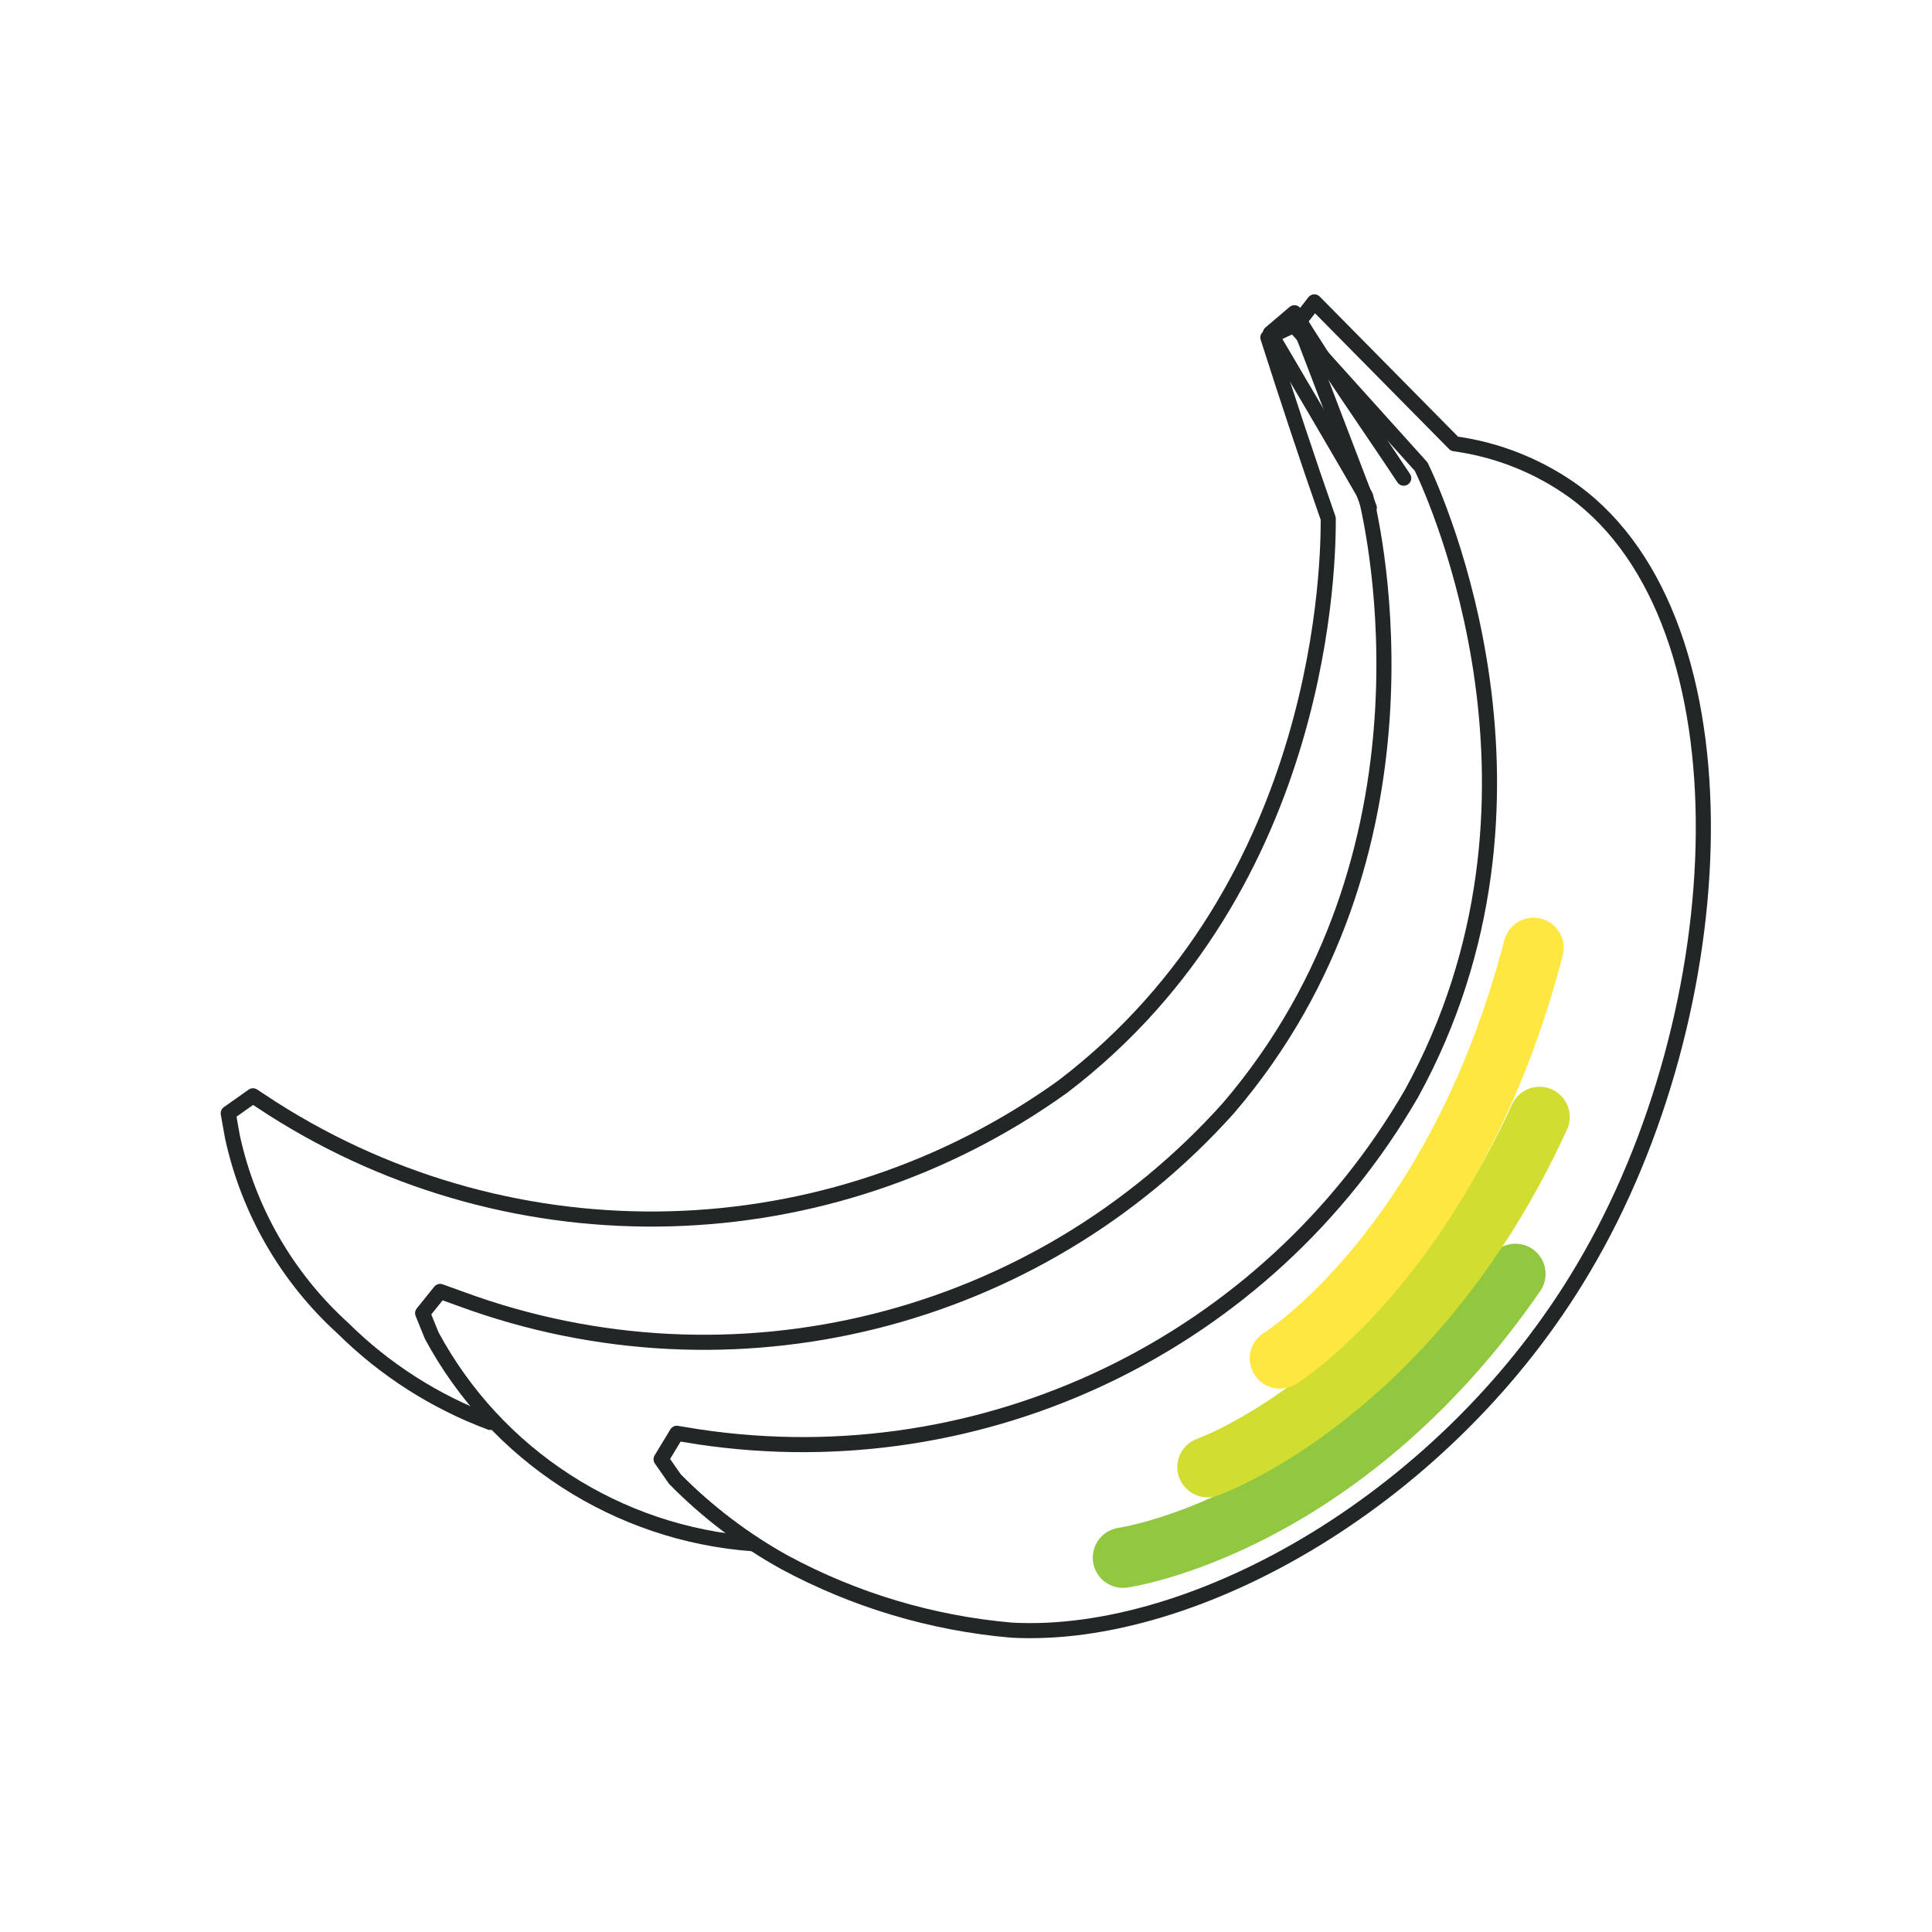
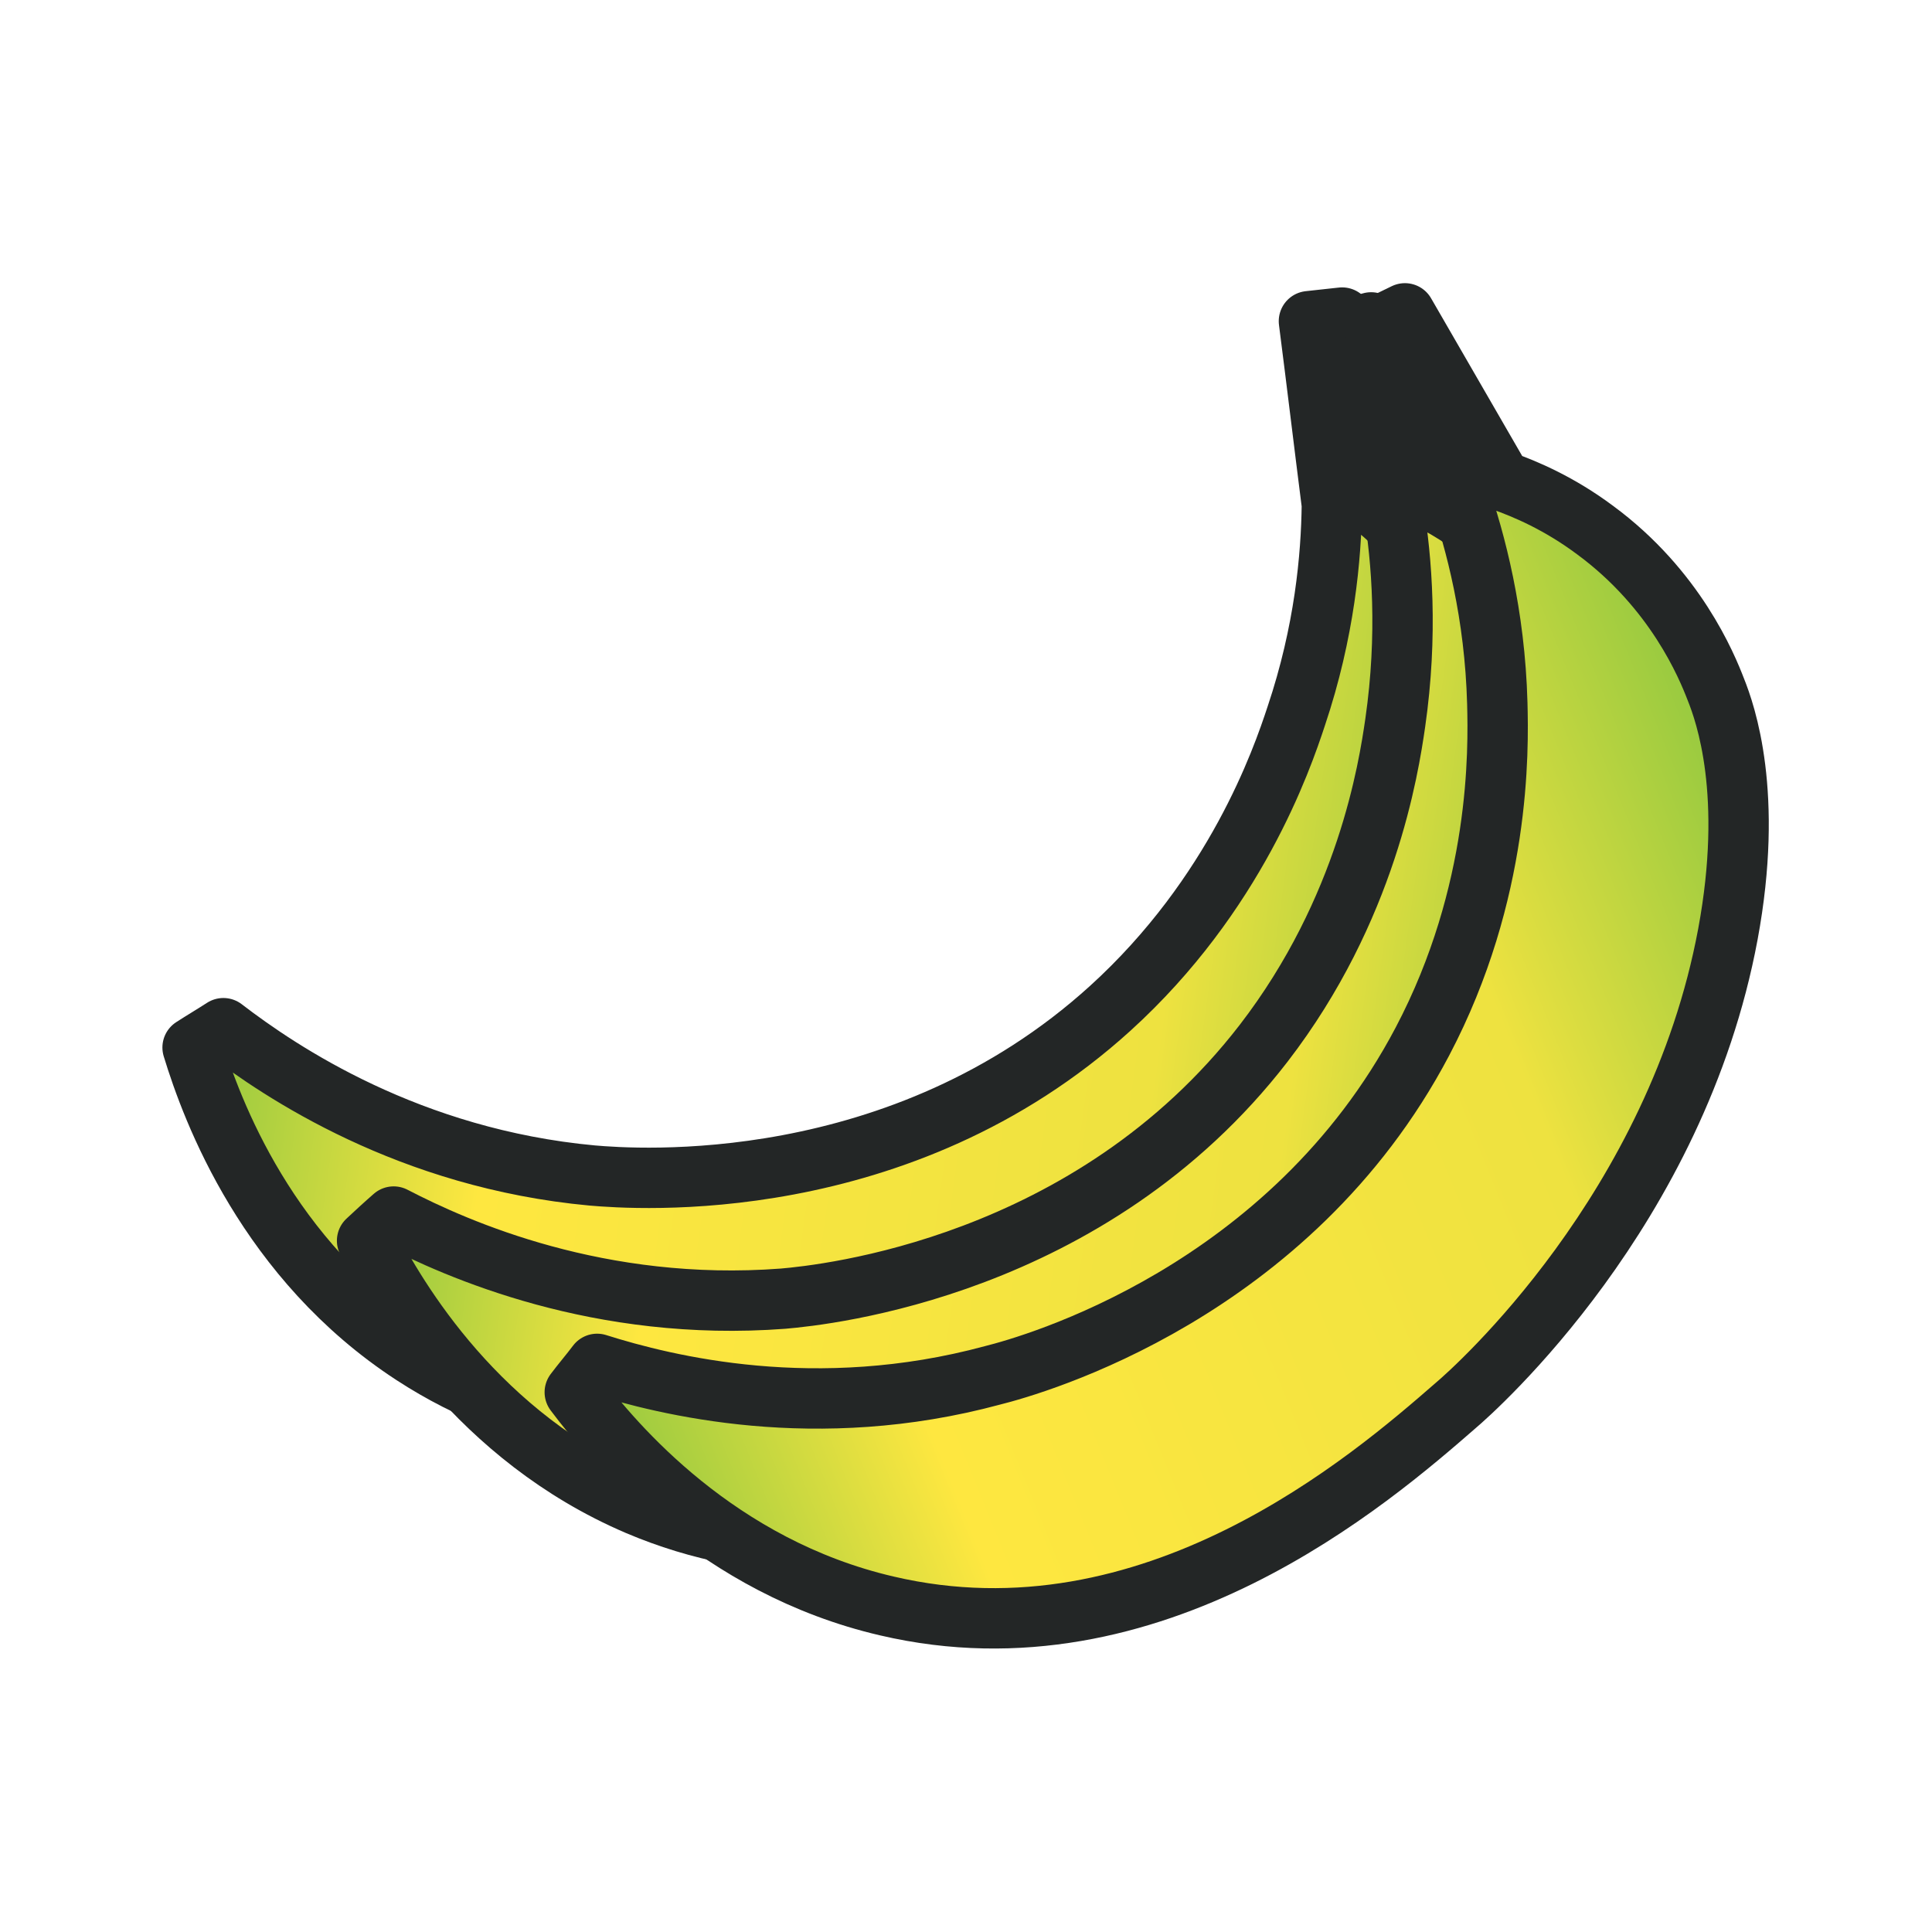
- <svg xmlns="http://www.w3.org/2000/svg" viewBox="0 0 32 32">
-   <g fill="none" stroke-linecap="round" stroke-linejoin="round">
-     <g stroke="#232626" stroke-width="0.25">
-       <path d="M24.09 7.35L21.77 5l-.32.41 2.09 2.32c.25.52 2.51 5.52-.16 10.38a11.65 11.65 0 01-11.8 5.69l-.37-.06-.26.43.23.33A8 8 0 0013 25.88 9.68 9.68 0 0016.75 27c3.06.17 7.24-2.2 9.48-6 2.52-4.25 2.82-10.68-.16-12.86a4.41 4.41 0 00-1.98-.79z" />
-       <path d="M23.25 7.92C22.64 7 22 6.1 21.44 5.18l-.4.34c.53.9 1.06 1.8 1.58 2.7.14.56 1.34 5.91-2.27 10.13a11.66 11.66 0 01-12.7 3.17l-.36-.13-.29.36.15.37a6.59 6.59 0 005.33 3.45" />
-       <path d="M22.68 8.41l-1.17-3.06-.51.24c.32 1 .65 2 1 3 0 .58 0 6.06-4.4 9.41a11.68 11.68 0 01-13.09.36l-.32-.21-.41.29.07.39A6 6 0 005.68 22a6.9 6.9 0 002.44 1.56" />
-     </g>
-     <g stroke-width="1">
-       <path d="M18.6,25.8c0,0,3.6-0.5,6.5-4.7" stroke="#91c840" />
-       <path d="M20,24.3c0,0,3.4-1.2,5.5-5.8" stroke="#d1dd30" />
-       <path d="M21.2,22.5c0,0,2.9-1.8,4.2-6.8" stroke="#fee740" />
-     </g>
+ <svg xmlns="http://www.w3.org/2000/svg" width="32px" height="32px" viewBox="0 0 32 32">
+   <g stroke="#232626" stroke-linecap="round" stroke-linejoin="round">
+     <linearGradient id="SVGID_1_" gradientUnits="userSpaceOnUse" x1="3.503" y1="14.44" x2="24.483" y2="14.44" gradientTransform="matrix(0.9903 0.1388 -0.1388 0.9903 2.3751 -2.0655)">
+       <stop offset="0" style="stop-color:#91C840" />
+       <stop offset="0.239" style="stop-color:#FEE740" />
+       <stop offset="0.755" style="stop-color:#EEE240" />
+       <stop offset="1" style="stop-color:#91C840" />
+     </linearGradient>
+     <path fill="url(#SVGID_1_)" d="M3.7,17.03c-0.17,0.11-0.34,0.21-0.51,0.32c0.32,1.05,1.24,3.52,3.65,5.09c3.79,2.47,8.26,0.76,9.99,0.1       c0.39-0.15,4.55-1.8,6.91-5.8c1.2-2.03,1.21-3.44,1.2-3.87c-0.01-0.42-0.07-1.79-0.98-3.16c-0.4-0.61-0.85-1.03-1.17-1.3       c-0.19-1.05-0.37-2.1-0.56-3.15c-0.18,0.02-0.37,0.04-0.55,0.06c0.13,1.01,0.25,2.02,0.38,3.04c-0.01,0.86-0.12,2.1-0.59,3.5       c-0.24,0.73-1.01,2.96-3.08,4.84c-3.48,3.16-7.88,2.83-8.58,2.77C6.78,19.19,4.65,17.76,3.7,17.03z" />
+     <linearGradient id="SVGID_2_" gradientUnits="userSpaceOnUse" x1="6.804" y1="15.178" x2="26.401" y2="15.178" gradientTransform="matrix(0.9903 0.1388 -0.1388 0.9903 2.3751 -2.0655)">
+       <stop offset="0" style="stop-color:#91C840" />
+       <stop offset="0.239" style="stop-color:#FEE740" />
+       <stop offset="0.755" style="stop-color:#EEE240" />
+       <stop offset="1" style="stop-color:#91C840" />
+     </linearGradient>
+     <path fill="url(#SVGID_2_)" d="M6.52,20.15c-0.15,0.13-0.3,0.27-0.44,0.4c0.5,0.98,1.84,3.25,4.48,4.38c4.16,1.77,8.27-0.69,9.85-1.64       c0.36-0.21,4.16-2.56,5.79-6.92c0.83-2.21,0.59-3.6,0.5-4.02c-0.08-0.41-0.38-1.75-1.51-2.94c-0.5-0.53-1.01-0.87-1.38-1.07       c-0.37-1-0.73-2-1.1-3c-0.18,0.05-0.36,0.1-0.53,0.16c0.3,0.97,0.6,1.95,0.9,2.92c0.14,0.85,0.24,2.09,0.03,3.55       c-0.11,0.76-0.47,3.09-2.18,5.31c-2.87,3.72-7.27,4.17-7.96,4.23C9.93,21.74,7.58,20.7,6.52,20.15z" />
+     <linearGradient id="SVGID_3_" gradientUnits="userSpaceOnUse" x1="9.385" y1="21.849" x2="28.344" y2="10.902" gradientTransform="matrix(0.9903 0.1388 -0.1388 0.9903 2.3751 -2.0655)">
+       <stop offset="0" style="stop-color:#91C840" />
+       <stop offset="0.239" style="stop-color:#FEE740" />
+       <stop offset="0.755" style="stop-color:#EEE240" />
+       <stop offset="1" style="stop-color:#91C840" />
+     </linearGradient>
+     <path fill="url(#SVGID_3_)" d="M9.89,22.59c-0.12,0.16-0.25,0.31-0.37,0.47c0.66,0.88,2.37,2.89,5.17,3.54c4.4,1.03,8.02-2.1,9.42-3.32       c0.32-0.27,3.66-3.24,4.51-7.81c0.43-2.32-0.04-3.65-0.2-4.05c-0.15-0.39-0.67-1.66-2-2.64c-0.59-0.44-1.15-0.68-1.55-0.82       c-0.53-0.92-1.07-1.85-1.6-2.77c-0.17,0.08-0.33,0.16-0.5,0.25c0.46,0.91,0.93,1.82,1.39,2.72c0.28,0.81,0.6,2.01,0.64,3.49       c0.02,0.77,0.06,3.13-1.24,5.6c-2.19,4.16-6.44,5.36-7.12,5.53C13.52,23.57,11.03,22.95,9.89,22.59z" />
  </g>
</svg>
